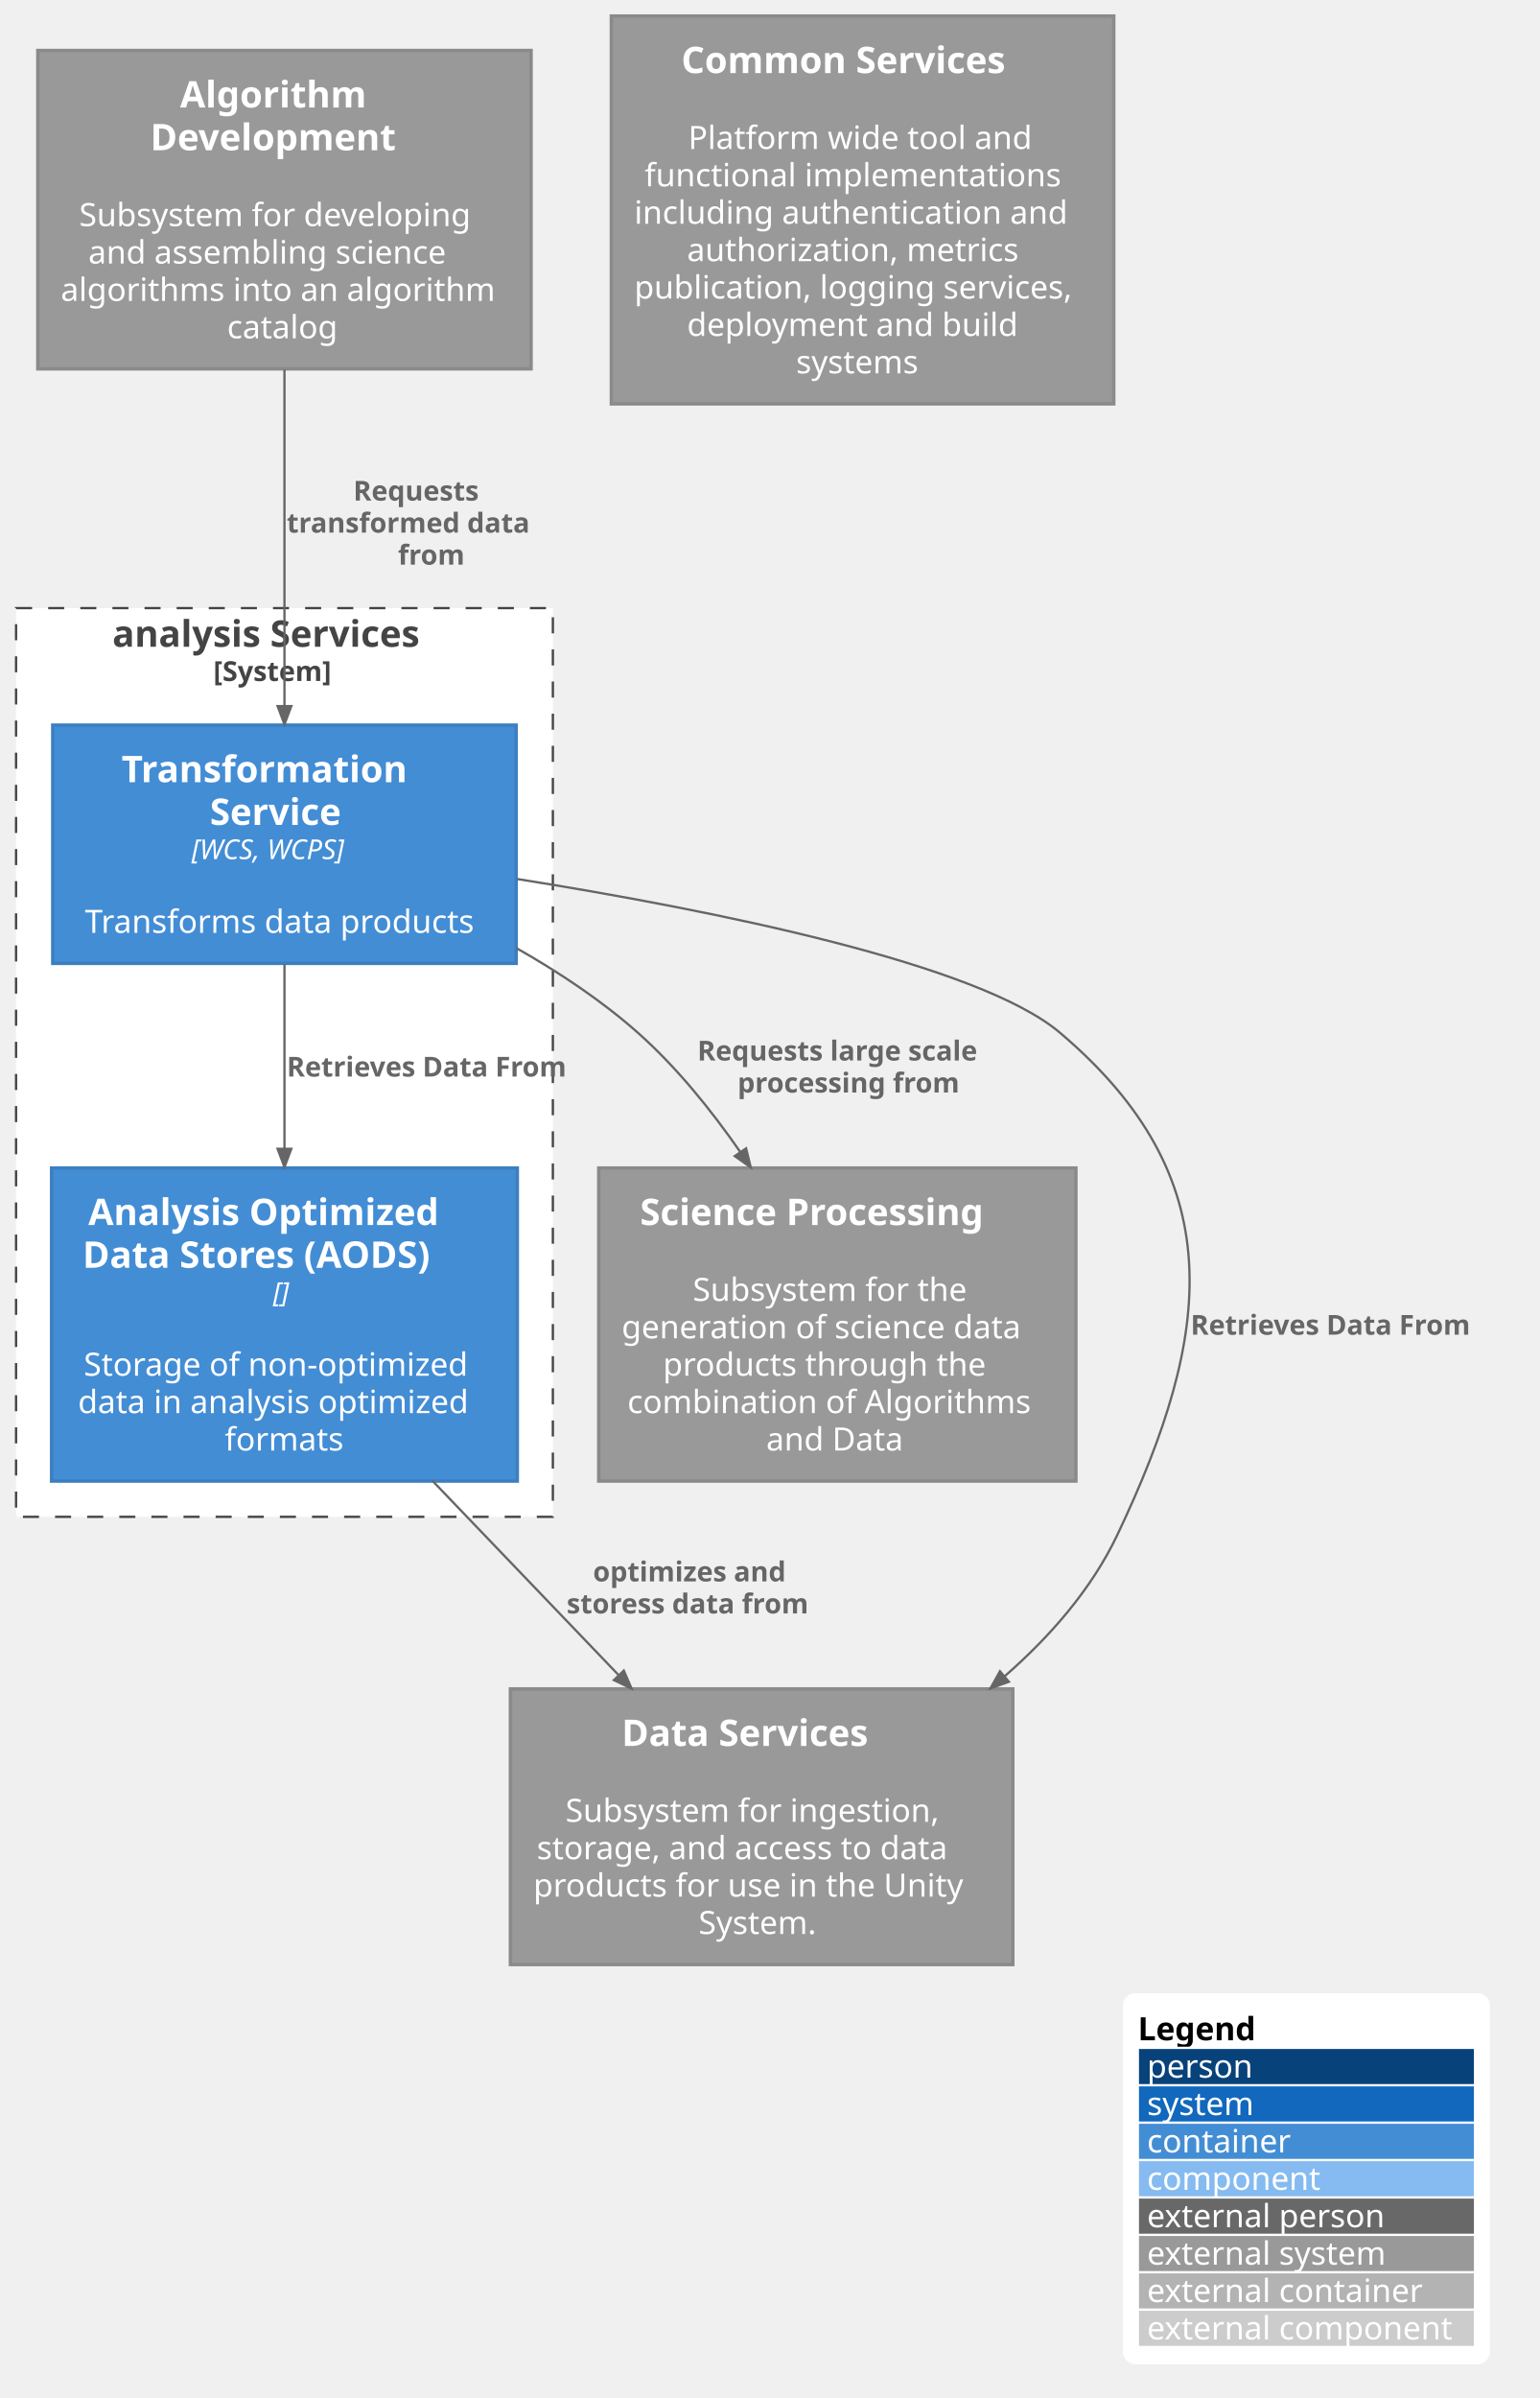
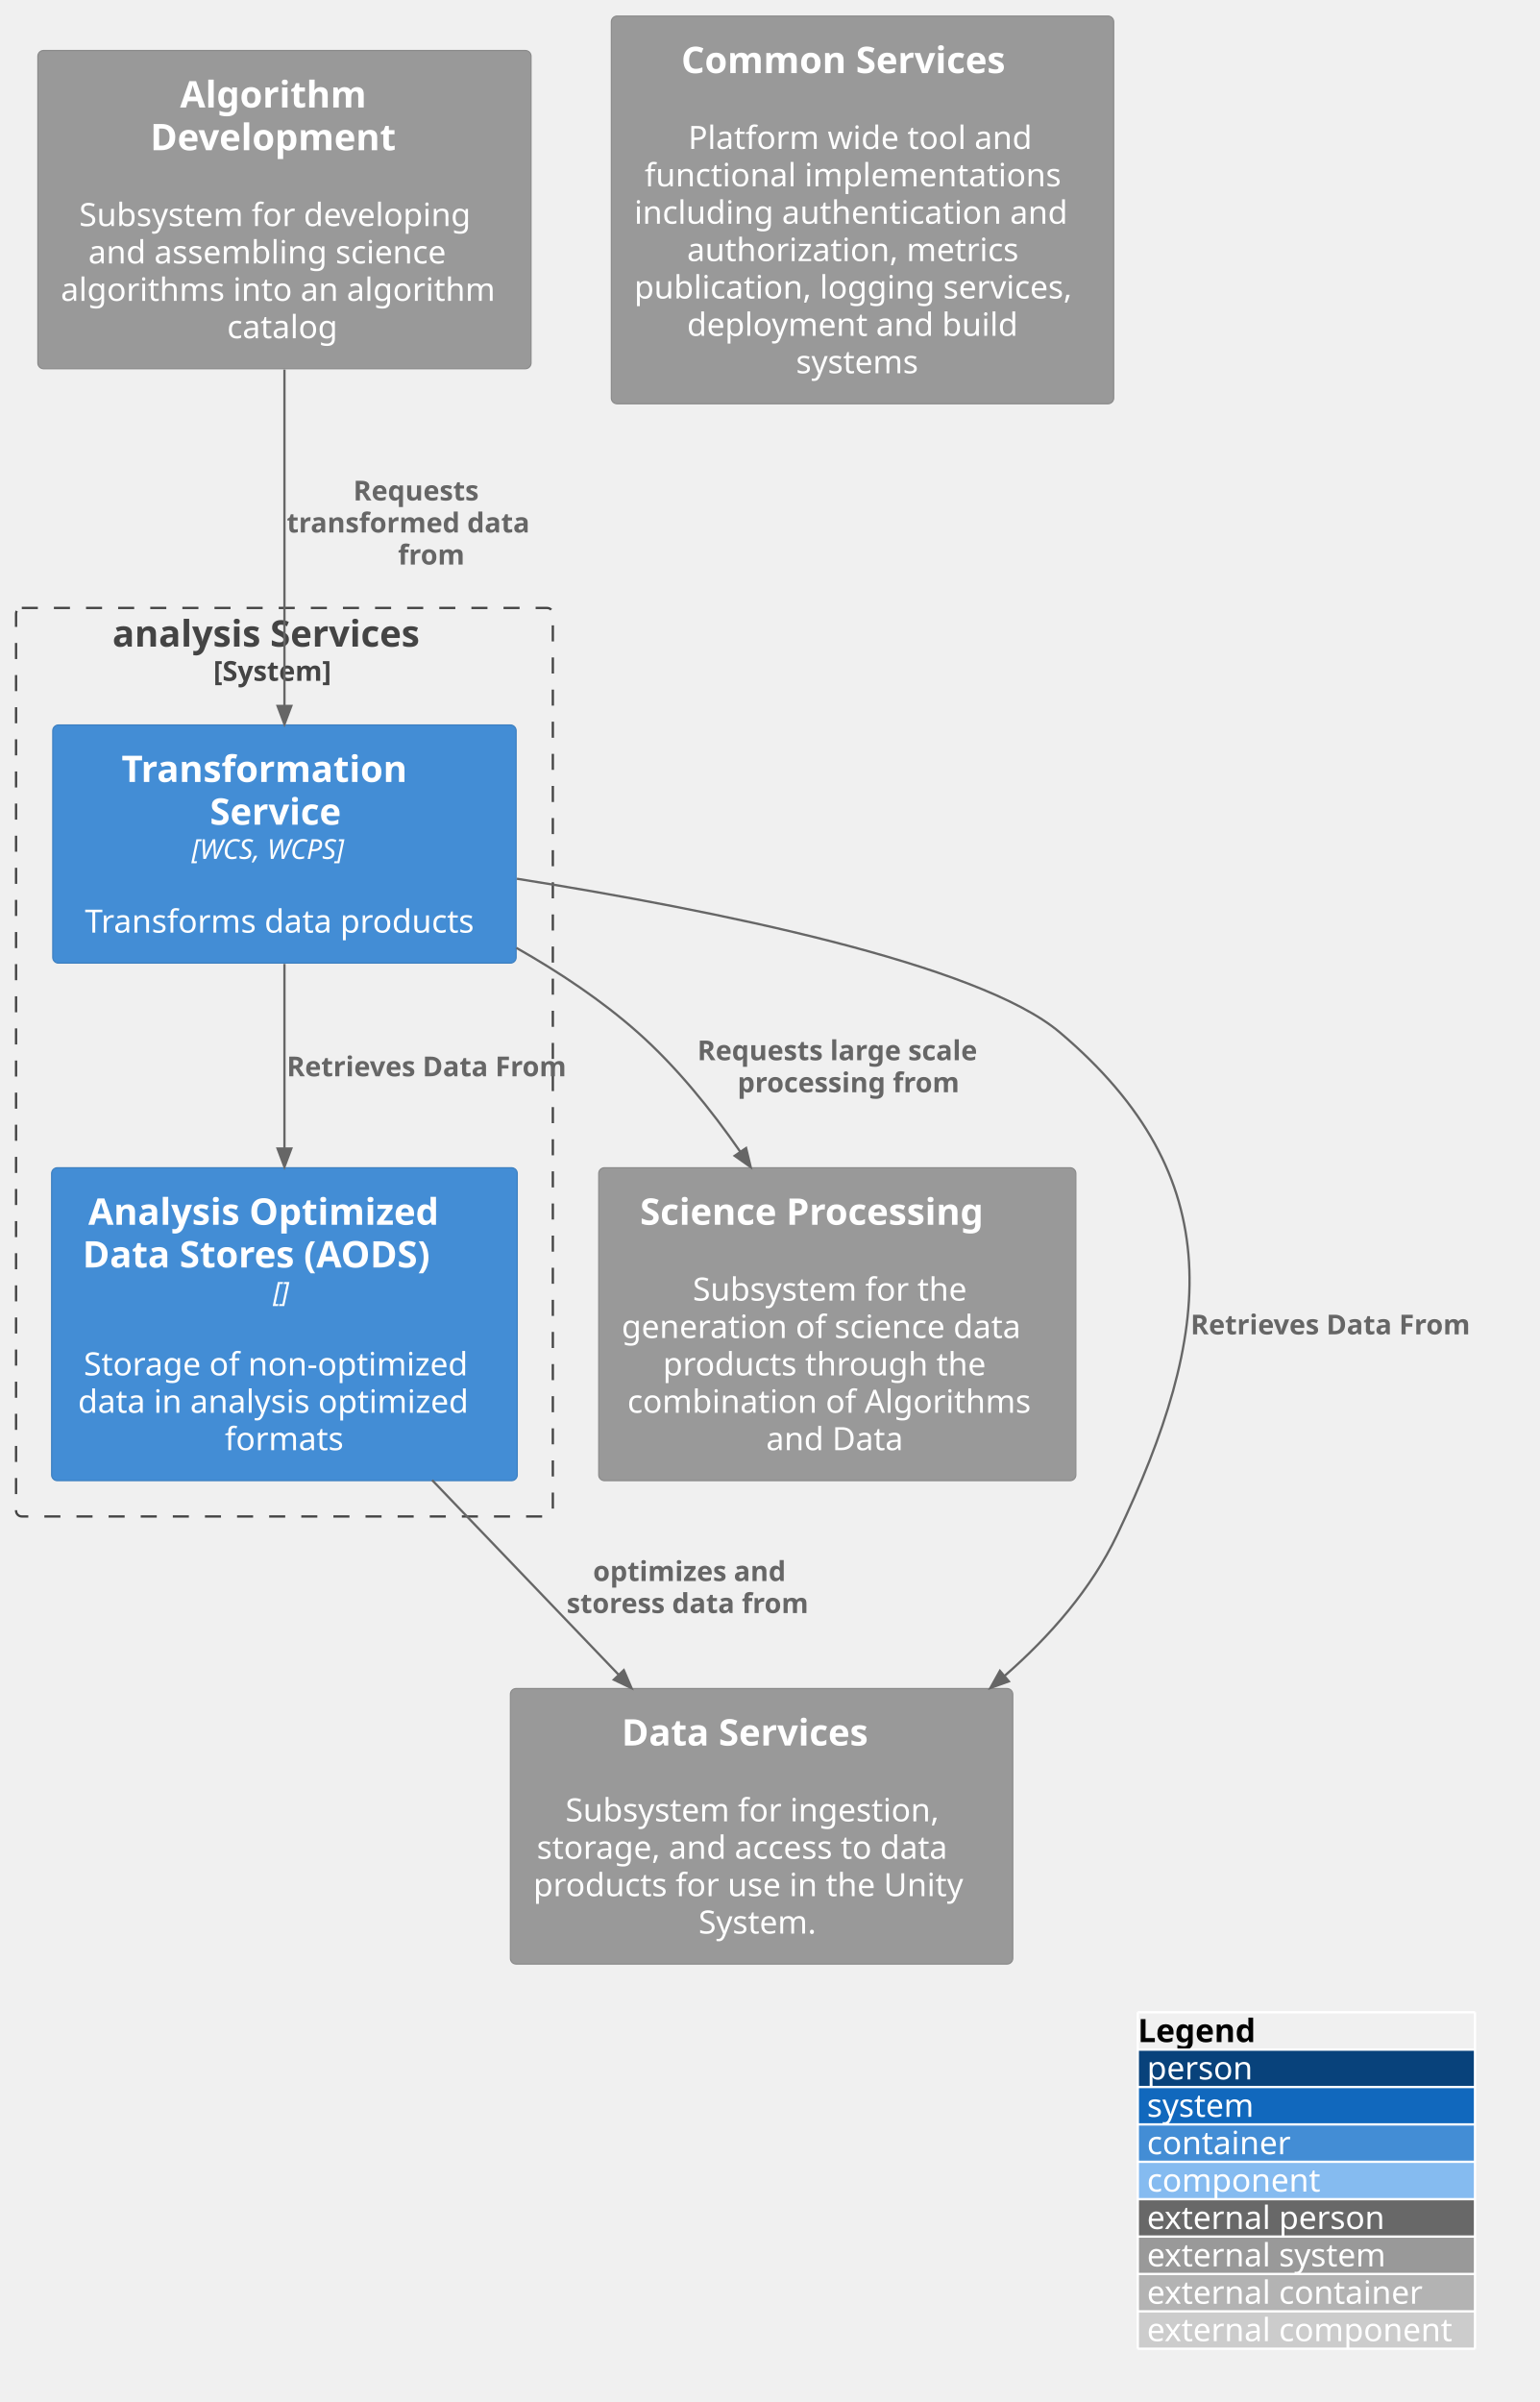
- <svg xmlns="http://www.w3.org/2000/svg" contentScriptType="application/ecmascript" contentStyleType="text/css" height="1045px" preserveAspectRatio="none" style="width:671px;height:1045px;background:#FFFFFF;" version="1.1" viewBox="0 0 671 1045" width="671px" zoomAndPan="magnify">
+ <svg xmlns="http://www.w3.org/2000/svg" contentStyleType="text/css" height="1047px" preserveAspectRatio="none" style="width:671px;height:1047px;background:#FFFFFF;" version="1.1" viewBox="0 0 671 1047" width="671px" zoomAndPan="magnify">
  <defs />
  <g>
-     <rect fill="#FFFFFF" height="396" style="stroke:#444444;stroke-width:1.0;stroke-dasharray:7.0,7.0;" width="234" x="7" y="265" />
-     <text fill="#444444" font-family="sans-serif" font-size="16" font-weight="bold" lengthAdjust="spacing" textLength="150" x="49" y="281.852">analysis Services</text>
-     <text fill="#444444" font-family="sans-serif" font-size="12" font-weight="bold" lengthAdjust="spacing" textLength="62" x="93" y="296.764">[System]</text>
-     <rect fill="#438DD5" height="103.812" style="stroke:#3C7FC0;stroke-width:1.5;" width="202" x="23" y="316" />
-     <text fill="#FFFFFF" font-family="sans-serif" font-size="16" font-weight="bold" lengthAdjust="spacing" textLength="136" x="53" y="340.852">Transformation</text>
-     <text fill="#FFFFFF" font-family="sans-serif" font-size="16" font-weight="bold" lengthAdjust="spacing" textLength="65" x="91.5" y="359.477">Service</text>
-     <text fill="#FFFFFF" font-family="sans-serif" font-size="12" font-style="italic" lengthAdjust="spacing" textLength="81" x="83.5" y="374.389">[WCS, WCPS]</text>
-     <text fill="#FFFFFF" font-family="sans-serif" font-size="14" lengthAdjust="spacing" textLength="0" x="126" y="390.214" />
-     <text fill="#FFFFFF" font-family="sans-serif" font-size="14" lengthAdjust="spacing" textLength="178" x="37" y="406.511">Transforms data products</text>
-     <rect fill="#438DD5" height="136.406" style="stroke:#3C7FC0;stroke-width:1.5;" width="203" x="22.5" y="509" />
-     <text fill="#FFFFFF" font-family="sans-serif" font-size="16" font-weight="bold" lengthAdjust="spacing" textLength="165" x="38.5" y="533.852">Analysis Optimized</text>
-     <text fill="#FFFFFF" font-family="sans-serif" font-size="16" font-weight="bold" lengthAdjust="spacing" textLength="176" x="36" y="552.477">Data Stores (AODS)</text>
-     <text fill="#FFFFFF" font-family="sans-serif" font-size="12" font-style="italic" lengthAdjust="spacing" textLength="10" x="119" y="567.389">[]</text>
-     <text fill="#FFFFFF" font-family="sans-serif" font-size="14" lengthAdjust="spacing" textLength="0" x="126" y="583.214" />
-     <text fill="#FFFFFF" font-family="sans-serif" font-size="14" lengthAdjust="spacing" textLength="175" x="36.5" y="599.511">Storage of non-optimized</text>
-     <text fill="#FFFFFF" font-family="sans-serif" font-size="14" lengthAdjust="spacing" textLength="176" x="34" y="615.808">data in analysis optimized</text>
-     <text fill="#FFFFFF" font-family="sans-serif" font-size="14" lengthAdjust="spacing" textLength="52" x="98" y="632.105">formats</text>
-     <rect fill="#999999" height="136.406" style="stroke:#8A8A8A;stroke-width:1.5;" width="208" x="261" y="509" />
-     <text fill="#FFFFFF" font-family="sans-serif" font-size="16" font-weight="bold" lengthAdjust="spacing" textLength="172" x="279" y="533.852">Science Processing</text>
-     <text fill="#FFFFFF" font-family="sans-serif" font-size="14" lengthAdjust="spacing" textLength="0" x="367" y="550.62" />
-     <text fill="#FFFFFF" font-family="sans-serif" font-size="14" lengthAdjust="spacing" textLength="126" x="302" y="566.917">Subsystem for the</text>
-     <text fill="#FFFFFF" font-family="sans-serif" font-size="14" lengthAdjust="spacing" textLength="184" x="271" y="583.214">generation of science data</text>
-     <text fill="#FFFFFF" font-family="sans-serif" font-size="14" lengthAdjust="spacing" textLength="148" x="289" y="599.511">products through the</text>
-     <text fill="#FFFFFF" font-family="sans-serif" font-size="14" lengthAdjust="spacing" textLength="179" x="273.5" y="615.808">combination of Algorithms</text>
-     <text fill="#FFFFFF" font-family="sans-serif" font-size="14" lengthAdjust="spacing" textLength="62" x="334" y="632.105">and Data</text>
-     <rect fill="#999999" height="120.109" style="stroke:#8A8A8A;stroke-width:1.5;" width="219" x="222.5" y="736" />
-     <text fill="#FFFFFF" font-family="sans-serif" font-size="16" font-weight="bold" lengthAdjust="spacing" textLength="122" x="271" y="760.852">Data Services</text>
-     <text fill="#FFFFFF" font-family="sans-serif" font-size="14" lengthAdjust="spacing" textLength="0" x="334" y="777.62" />
-     <text fill="#FFFFFF" font-family="sans-serif" font-size="14" lengthAdjust="spacing" textLength="171" x="246.5" y="793.917">Subsystem for ingestion,</text>
-     <text fill="#FFFFFF" font-family="sans-serif" font-size="14" lengthAdjust="spacing" textLength="192" x="234" y="810.214">storage, and access to data</text>
-     <text fill="#FFFFFF" font-family="sans-serif" font-size="14" lengthAdjust="spacing" textLength="195" x="232.5" y="826.511">products for use in the Unity</text>
-     <text fill="#FFFFFF" font-family="sans-serif" font-size="14" lengthAdjust="spacing" textLength="55" x="304.5" y="842.808">System.</text>
-     <rect fill="#999999" height="169" style="stroke:#8A8A8A;stroke-width:1.5;" width="219" x="266.5" y="7" />
-     <text fill="#FFFFFF" font-family="sans-serif" font-size="16" font-weight="bold" lengthAdjust="spacing" textLength="158" x="297" y="31.852">Common Services</text>
-     <text fill="#FFFFFF" font-family="sans-serif" font-size="14" lengthAdjust="spacing" textLength="0" x="378" y="48.62" />
-     <text fill="#FFFFFF" font-family="sans-serif" font-size="14" lengthAdjust="spacing" textLength="152" x="300" y="64.917">Platform wide tool and</text>
-     <text fill="#FFFFFF" font-family="sans-serif" font-size="14" lengthAdjust="spacing" textLength="186" x="281" y="81.214">functional implementations</text>
-     <text fill="#FFFFFF" font-family="sans-serif" font-size="14" lengthAdjust="spacing" textLength="195" x="276.5" y="97.511">including authentication and</text>
-     <text fill="#FFFFFF" font-family="sans-serif" font-size="14" lengthAdjust="spacing" textLength="149" x="299.5" y="113.808">authorization, metrics</text>
-     <text fill="#FFFFFF" font-family="sans-serif" font-size="14" lengthAdjust="spacing" textLength="199" x="276.5" y="130.105">publication, logging services,</text>
-     <text fill="#FFFFFF" font-family="sans-serif" font-size="14" lengthAdjust="spacing" textLength="149" x="299.5" y="146.401">deployment and build</text>
-     <text fill="#FFFFFF" font-family="sans-serif" font-size="14" lengthAdjust="spacing" textLength="58" x="347" y="162.698">systems</text>
-     <rect fill="#999999" height="138.734" style="stroke:#8A8A8A;stroke-width:1.5;" width="215" x="16.5" y="22" />
-     <text fill="#FFFFFF" font-family="sans-serif" font-size="16" font-weight="bold" lengthAdjust="spacing" textLength="85" x="78.5" y="46.852">Algorithm</text>
-     <text fill="#FFFFFF" font-family="sans-serif" font-size="16" font-weight="bold" lengthAdjust="spacing" textLength="117" x="65.5" y="65.477">Development</text>
-     <text fill="#FFFFFF" font-family="sans-serif" font-size="14" lengthAdjust="spacing" textLength="0" x="126" y="82.245" />
-     <text fill="#FFFFFF" font-family="sans-serif" font-size="14" lengthAdjust="spacing" textLength="179" x="34.5" y="98.542">Subsystem for developing</text>
-     <text fill="#FFFFFF" font-family="sans-serif" font-size="14" lengthAdjust="spacing" textLength="167" x="38.5" y="114.839">and assembling science</text>
-     <text fill="#FFFFFF" font-family="sans-serif" font-size="14" lengthAdjust="spacing" textLength="191" x="26.5" y="131.136">algorithms into an algorithm</text>
-     <text fill="#FFFFFF" font-family="sans-serif" font-size="14" lengthAdjust="spacing" textLength="50" x="99" y="147.433">catalog</text>
-     <path d="M124,420.17 C124,444.36 124,473.74 124,500.43 " fill="none" id="trnsfrm-to-aods" style="stroke:#666666;stroke-width:1.0;" />
-     <polygon fill="#666666" points="124,508.62,127,500.62,121,500.62,124,508.62" style="stroke:#666666;stroke-width:1.0;" />
-     <text fill="#666666" font-family="sans-serif" font-size="12" font-weight="bold" lengthAdjust="spacing" textLength="144" x="125" y="469.139">Retrieves Data From</text>
-     <path d="M188.39,645.17 C214.23,672.14 243.92,703.1 269.56,729.86 " fill="none" id="aods-to-ds" style="stroke:#666666;stroke-width:1.0;" />
-     <polygon fill="#666666" points="275.31,735.85,271.932,728.002,267.605,732.158,275.31,735.85" style="stroke:#666666;stroke-width:1.0;" />
-     <text fill="#666666" font-family="sans-serif" font-size="12" font-weight="bold" lengthAdjust="spacing" textLength="100" x="258.5" y="689.139">optimizes and</text>
-     <text fill="#666666" font-family="sans-serif" font-size="12" font-weight="bold" lengthAdjust="spacing" textLength="127" x="247" y="703.107">storess data from</text>
-     <path d="M225.33,383.03 C311.43,396.76 426.54,419.97 462,450 C536.76,513.31 529.09,580.54 487,669 C475.79,692.55 457.79,713.15 437.95,730.48 " fill="none" id="trnsfrm-to-ds" style="stroke:#666666;stroke-width:1.0;" />
-     <polygon fill="#666666" points="431.74,735.76,439.782,732.875,435.902,728.298,431.74,735.76" style="stroke:#666666;stroke-width:1.0;" />
-     <text fill="#666666" font-family="sans-serif" font-size="12" font-weight="bold" lengthAdjust="spacing" textLength="144" x="519" y="581.639">Retrieves Data From</text>
-     <path d="M225.1,413.16 C243.76,423.74 262.29,436.07 278,450 C294.74,464.84 309.88,483.54 322.66,501.96 " fill="none" id="trnsfrm-to-sps" style="stroke:#666666;stroke-width:1.0;" />
-     <polygon fill="#666666" points="327.26,508.73,325.24,500.428,320.28,503.803,327.26,508.73" style="stroke:#666666;stroke-width:1.0;" />
-     <text fill="#666666" font-family="sans-serif" font-size="12" font-weight="bold" lengthAdjust="spacing" textLength="149" x="304" y="462.139">Requests large scale</text>
-     <text fill="#666666" font-family="sans-serif" font-size="12" font-weight="bold" lengthAdjust="spacing" textLength="114" x="321.5" y="476.107">processing from</text>
-     <path d="M124,161.06 C124,206.11 124,264.47 124,307.56 " fill="none" id="ads-to-trnsfrm" style="stroke:#666666;stroke-width:1.0;" />
-     <polygon fill="#666666" points="124,315.69,127,307.69,121,307.69,124,315.69" style="stroke:#666666;stroke-width:1.0;" />
-     <text fill="#666666" font-family="sans-serif" font-size="12" font-weight="bold" lengthAdjust="spacing" textLength="67" x="154" y="218.139">Requests</text>
-     <text fill="#666666" font-family="sans-serif" font-size="12" font-weight="bold" lengthAdjust="spacing" textLength="125" x="125" y="232.107">transformed data</text>
-     <text fill="#666666" font-family="sans-serif" font-size="12" font-weight="bold" lengthAdjust="spacing" textLength="32" x="173.5" y="246.076">from</text>
-     <rect fill="#FFFFFF" height="160.672" rx="5" ry="5" style="stroke:#FFFFFF;stroke-width:1.0;" width="159" x="490" y="869.109" />
-     <text fill="#000000" font-family="sans-serif" font-size="14" font-weight="bold" lengthAdjust="spacing" textLength="59" x="496" y="889.105">Legend</text>
-     <text fill="#FFFFFF" font-family="sans-serif" font-size="14" lengthAdjust="spacing" textLength="0" x="559" y="889.105" />
-     <rect fill="#08427B" height="16.297" style="stroke:none;stroke-width:1.0;" width="147" x="496" y="892.406" />
-     <text fill="#FFFFFF" font-family="sans-serif" font-size="14" lengthAdjust="spacing" textLength="49" x="500" y="905.401">person</text>
-     <rect fill="#1168BD" height="16.297" style="stroke:none;stroke-width:1.0;" width="147" x="496" y="908.703" />
-     <text fill="#FFFFFF" font-family="sans-serif" font-size="14" lengthAdjust="spacing" textLength="50" x="500" y="921.698">system</text>
-     <rect fill="#438DD5" height="16.297" style="stroke:none;stroke-width:1.0;" width="147" x="496" y="925" />
-     <text fill="#FFFFFF" font-family="sans-serif" font-size="14" lengthAdjust="spacing" textLength="65" x="500" y="937.995">container</text>
-     <rect fill="#85BBF0" height="16.297" style="stroke:none;stroke-width:1.0;" width="147" x="496" y="941.297" />
-     <text fill="#FFFFFF" font-family="sans-serif" font-size="14" lengthAdjust="spacing" textLength="80" x="500" y="954.292">component</text>
-     <rect fill="#686868" height="16.297" style="stroke:none;stroke-width:1.0;" width="147" x="496" y="957.594" />
-     <text fill="#FFFFFF" font-family="sans-serif" font-size="14" lengthAdjust="spacing" textLength="108" x="500" y="970.589">external person</text>
-     <rect fill="#999999" height="16.297" style="stroke:none;stroke-width:1.0;" width="147" x="496" y="973.891" />
-     <text fill="#FFFFFF" font-family="sans-serif" font-size="14" lengthAdjust="spacing" textLength="109" x="500" y="986.886">external system</text>
-     <rect fill="#B3B3B3" height="16.297" style="stroke:none;stroke-width:1.0;" width="147" x="496" y="990.188" />
-     <text fill="#FFFFFF" font-family="sans-serif" font-size="14" lengthAdjust="spacing" textLength="124" x="500" y="1003.183">external container</text>
-     <rect fill="#CCCCCC" height="16.297" style="stroke:none;stroke-width:1.0;" width="147" x="496" y="1006.484" />
-     <text fill="#FFFFFF" font-family="sans-serif" font-size="14" lengthAdjust="spacing" textLength="139" x="500" y="1019.48">external component</text>
-     <line style="stroke:#FFFFFF;stroke-width:1.0;" x1="496" x2="643" y1="876.109" y2="876.109" />
-     <line style="stroke:#FFFFFF;stroke-width:1.0;" x1="496" x2="643" y1="892.406" y2="892.406" />
-     <line style="stroke:#FFFFFF;stroke-width:1.0;" x1="496" x2="643" y1="908.703" y2="908.703" />
-     <line style="stroke:#FFFFFF;stroke-width:1.0;" x1="496" x2="643" y1="925" y2="925" />
-     <line style="stroke:#FFFFFF;stroke-width:1.0;" x1="496" x2="643" y1="941.297" y2="941.297" />
-     <line style="stroke:#FFFFFF;stroke-width:1.0;" x1="496" x2="643" y1="957.594" y2="957.594" />
-     <line style="stroke:#FFFFFF;stroke-width:1.0;" x1="496" x2="643" y1="973.891" y2="973.891" />
-     <line style="stroke:#FFFFFF;stroke-width:1.0;" x1="496" x2="643" y1="990.188" y2="990.188" />
-     <line style="stroke:#FFFFFF;stroke-width:1.0;" x1="496" x2="643" y1="1006.484" y2="1006.484" />
-     <line style="stroke:#FFFFFF;stroke-width:1.0;" x1="496" x2="643" y1="1022.781" y2="1022.781" />
-     <line style="stroke:#FFFFFF;stroke-width:1.0;" x1="496" x2="496" y1="876.109" y2="1022.781" />
-     <line style="stroke:#FFFFFF;stroke-width:1.0;" x1="643" x2="643" y1="876.109" y2="1022.781" />
+     <g id="cluster_as">
+       <rect height="396" rx="2.5" ry="2.5" style="stroke:#444444;stroke-width:1.0;fill:none;stroke-dasharray:7.0,7.0;" width="234" x="7" y="265" />
+       <text fill="#444444" font-family="sans-serif" font-size="16" font-weight="bold" lengthAdjust="spacing" textLength="150" x="49" y="281.852">analysis Services</text>
+       <text fill="#444444" font-family="sans-serif" font-size="12" font-weight="bold" lengthAdjust="spacing" textLength="62" x="93" y="296.764">[System]</text>
+     </g>
+     <g id="elem_trnsfrm">
+       <rect fill="#438DD5" height="103.812" rx="2.5" ry="2.5" style="stroke:#3C7FC0;stroke-width:0.5;" width="202" x="23" y="316" />
+       <text fill="#FFFFFF" font-family="sans-serif" font-size="16" font-weight="bold" lengthAdjust="spacing" textLength="136" x="53" y="340.852">Transformation</text>
+       <text fill="#FFFFFF" font-family="sans-serif" font-size="16" font-weight="bold" lengthAdjust="spacing" textLength="65" x="91.5" y="359.477">Service</text>
+       <text fill="#FFFFFF" font-family="sans-serif" font-size="12" font-style="italic" lengthAdjust="spacing" textLength="81" x="83.5" y="374.389">[WCS, WCPS]</text>
+       <text fill="#FFFFFF" font-family="sans-serif" font-size="14" lengthAdjust="spacing" textLength="4" x="122" y="390.214"> </text>
+       <text fill="#FFFFFF" font-family="sans-serif" font-size="14" lengthAdjust="spacing" textLength="178" x="37" y="406.511">Transforms data products</text>
+     </g>
+     <g id="elem_aods">
+       <rect fill="#438DD5" height="136.406" rx="2.5" ry="2.5" style="stroke:#3C7FC0;stroke-width:0.5;" width="203" x="22.5" y="509" />
+       <text fill="#FFFFFF" font-family="sans-serif" font-size="16" font-weight="bold" lengthAdjust="spacing" textLength="165" x="38.5" y="533.852">Analysis Optimized</text>
+       <text fill="#FFFFFF" font-family="sans-serif" font-size="16" font-weight="bold" lengthAdjust="spacing" textLength="176" x="36" y="552.477">Data Stores (AODS)</text>
+       <text fill="#FFFFFF" font-family="sans-serif" font-size="12" font-style="italic" lengthAdjust="spacing" textLength="10" x="119" y="567.389">[]</text>
+       <text fill="#FFFFFF" font-family="sans-serif" font-size="14" lengthAdjust="spacing" textLength="4" x="122" y="583.214"> </text>
+       <text fill="#FFFFFF" font-family="sans-serif" font-size="14" lengthAdjust="spacing" textLength="175" x="36.5" y="599.511">Storage of non-optimized</text>
+       <text fill="#FFFFFF" font-family="sans-serif" font-size="14" lengthAdjust="spacing" textLength="176" x="34" y="615.808">data in analysis optimized</text>
+       <text fill="#FFFFFF" font-family="sans-serif" font-size="14" lengthAdjust="spacing" textLength="52" x="98" y="632.105">formats</text>
+     </g>
+     <g id="elem_sps">
+       <rect fill="#999999" height="136.406" rx="2.5" ry="2.5" style="stroke:#8A8A8A;stroke-width:0.5;" width="208" x="261" y="509" />
+       <text fill="#FFFFFF" font-family="sans-serif" font-size="16" font-weight="bold" lengthAdjust="spacing" textLength="172" x="279" y="533.852">Science Processing</text>
+       <text fill="#FFFFFF" font-family="sans-serif" font-size="14" lengthAdjust="spacing" textLength="4" x="363" y="550.62"> </text>
+       <text fill="#FFFFFF" font-family="sans-serif" font-size="14" lengthAdjust="spacing" textLength="126" x="302" y="566.917">Subsystem for the</text>
+       <text fill="#FFFFFF" font-family="sans-serif" font-size="14" lengthAdjust="spacing" textLength="184" x="271" y="583.214">generation of science data</text>
+       <text fill="#FFFFFF" font-family="sans-serif" font-size="14" lengthAdjust="spacing" textLength="148" x="289" y="599.511">products through the</text>
+       <text fill="#FFFFFF" font-family="sans-serif" font-size="14" lengthAdjust="spacing" textLength="179" x="273.5" y="615.808">combination of Algorithms</text>
+       <text fill="#FFFFFF" font-family="sans-serif" font-size="14" lengthAdjust="spacing" textLength="62" x="334" y="632.105">and Data</text>
+     </g>
+     <g id="elem_ds">
+       <rect fill="#999999" height="120.109" rx="2.5" ry="2.5" style="stroke:#8A8A8A;stroke-width:0.5;" width="219" x="222.5" y="736" />
+       <text fill="#FFFFFF" font-family="sans-serif" font-size="16" font-weight="bold" lengthAdjust="spacing" textLength="122" x="271" y="760.852">Data Services</text>
+       <text fill="#FFFFFF" font-family="sans-serif" font-size="14" lengthAdjust="spacing" textLength="4" x="330" y="777.62"> </text>
+       <text fill="#FFFFFF" font-family="sans-serif" font-size="14" lengthAdjust="spacing" textLength="171" x="246.5" y="793.917">Subsystem for ingestion,</text>
+       <text fill="#FFFFFF" font-family="sans-serif" font-size="14" lengthAdjust="spacing" textLength="192" x="234" y="810.214">storage, and access to data</text>
+       <text fill="#FFFFFF" font-family="sans-serif" font-size="14" lengthAdjust="spacing" textLength="195" x="232.5" y="826.511">products for use in the Unity</text>
+       <text fill="#FFFFFF" font-family="sans-serif" font-size="14" lengthAdjust="spacing" textLength="55" x="304.5" y="842.808">System.</text>
+     </g>
+     <g id="elem_cs">
+       <rect fill="#999999" height="169" rx="2.5" ry="2.5" style="stroke:#8A8A8A;stroke-width:0.5;" width="219" x="266.5" y="7" />
+       <text fill="#FFFFFF" font-family="sans-serif" font-size="16" font-weight="bold" lengthAdjust="spacing" textLength="158" x="297" y="31.852">Common Services</text>
+       <text fill="#FFFFFF" font-family="sans-serif" font-size="14" lengthAdjust="spacing" textLength="4" x="374" y="48.62"> </text>
+       <text fill="#FFFFFF" font-family="sans-serif" font-size="14" lengthAdjust="spacing" textLength="152" x="300" y="64.917">Platform wide tool and</text>
+       <text fill="#FFFFFF" font-family="sans-serif" font-size="14" lengthAdjust="spacing" textLength="186" x="281" y="81.214">functional implementations</text>
+       <text fill="#FFFFFF" font-family="sans-serif" font-size="14" lengthAdjust="spacing" textLength="195" x="276.5" y="97.511">including authentication and</text>
+       <text fill="#FFFFFF" font-family="sans-serif" font-size="14" lengthAdjust="spacing" textLength="149" x="299.5" y="113.808">authorization, metrics</text>
+       <text fill="#FFFFFF" font-family="sans-serif" font-size="14" lengthAdjust="spacing" textLength="199" x="276.5" y="130.105">publication, logging services,</text>
+       <text fill="#FFFFFF" font-family="sans-serif" font-size="14" lengthAdjust="spacing" textLength="149" x="299.5" y="146.401">deployment and build</text>
+       <text fill="#FFFFFF" font-family="sans-serif" font-size="14" lengthAdjust="spacing" textLength="58" x="347" y="162.698">systems</text>
+     </g>
+     <g id="elem_ads">
+       <rect fill="#999999" height="138.734" rx="2.5" ry="2.5" style="stroke:#8A8A8A;stroke-width:0.5;" width="215" x="16.5" y="22" />
+       <text fill="#FFFFFF" font-family="sans-serif" font-size="16" font-weight="bold" lengthAdjust="spacing" textLength="85" x="78.5" y="46.852">Algorithm</text>
+       <text fill="#FFFFFF" font-family="sans-serif" font-size="16" font-weight="bold" lengthAdjust="spacing" textLength="117" x="65.5" y="65.477">Development</text>
+       <text fill="#FFFFFF" font-family="sans-serif" font-size="14" lengthAdjust="spacing" textLength="4" x="122" y="82.245"> </text>
+       <text fill="#FFFFFF" font-family="sans-serif" font-size="14" lengthAdjust="spacing" textLength="179" x="34.5" y="98.542">Subsystem for developing</text>
+       <text fill="#FFFFFF" font-family="sans-serif" font-size="14" lengthAdjust="spacing" textLength="167" x="38.5" y="114.839">and assembling science</text>
+       <text fill="#FFFFFF" font-family="sans-serif" font-size="14" lengthAdjust="spacing" textLength="191" x="26.5" y="131.136">algorithms into an algorithm</text>
+       <text fill="#FFFFFF" font-family="sans-serif" font-size="14" lengthAdjust="spacing" textLength="50" x="99" y="147.433">catalog</text>
+     </g>
+     <g id="link_trnsfrm_aods">
+       <path d="M124,420.17 C124,444.36 124,473.74 124,500.43 " fill="none" id="trnsfrm-to-aods" style="stroke:#666666;stroke-width:1.0;" />
+       <polygon fill="#666666" points="124,508.62,127,500.62,121,500.62,124,508.62" style="stroke:#666666;stroke-width:1.0;" />
+       <text fill="#666666" font-family="sans-serif" font-size="12" font-weight="bold" lengthAdjust="spacing" textLength="144" x="125" y="469.139">Retrieves Data From</text>
+     </g>
+     <g id="link_aods_ds">
+       <path d="M188.39,645.17 C214.23,672.14 243.92,703.1 269.56,729.86 " fill="none" id="aods-to-ds" style="stroke:#666666;stroke-width:1.0;" />
+       <polygon fill="#666666" points="275.31,735.85,271.932,728.002,267.605,732.158,275.31,735.85" style="stroke:#666666;stroke-width:1.0;" />
+       <text fill="#666666" font-family="sans-serif" font-size="12" font-weight="bold" lengthAdjust="spacing" textLength="100" x="258.5" y="689.139">optimizes and</text>
+       <text fill="#666666" font-family="sans-serif" font-size="12" font-weight="bold" lengthAdjust="spacing" textLength="127" x="247" y="703.107">storess data from</text>
+     </g>
+     <g id="link_trnsfrm_ds">
+       <path d="M225.33,383.03 C311.43,396.76 426.54,419.97 462,450 C536.76,513.31 529.09,580.54 487,669 C475.79,692.55 457.79,713.15 437.95,730.48 " fill="none" id="trnsfrm-to-ds" style="stroke:#666666;stroke-width:1.0;" />
+       <polygon fill="#666666" points="431.74,735.76,439.782,732.875,435.902,728.298,431.74,735.76" style="stroke:#666666;stroke-width:1.0;" />
+       <text fill="#666666" font-family="sans-serif" font-size="12" font-weight="bold" lengthAdjust="spacing" textLength="144" x="519" y="581.639">Retrieves Data From</text>
+     </g>
+     <g id="link_trnsfrm_sps">
+       <path d="M225.1,413.16 C243.76,423.74 262.29,436.07 278,450 C294.74,464.84 309.88,483.54 322.66,501.96 " fill="none" id="trnsfrm-to-sps" style="stroke:#666666;stroke-width:1.0;" />
+       <polygon fill="#666666" points="327.26,508.73,325.24,500.428,320.28,503.803,327.26,508.73" style="stroke:#666666;stroke-width:1.0;" />
+       <text fill="#666666" font-family="sans-serif" font-size="12" font-weight="bold" lengthAdjust="spacing" textLength="149" x="304" y="462.139">Requests large scale</text>
+       <text fill="#666666" font-family="sans-serif" font-size="12" font-weight="bold" lengthAdjust="spacing" textLength="114" x="321.5" y="476.107">processing from</text>
+     </g>
+     <g id="link_ads_trnsfrm">
+       <path d="M124,161.06 C124,206.11 124,264.47 124,307.56 " fill="none" id="ads-to-trnsfrm" style="stroke:#666666;stroke-width:1.0;" />
+       <polygon fill="#666666" points="124,315.69,127,307.69,121,307.69,124,315.69" style="stroke:#666666;stroke-width:1.0;" />
+       <text fill="#666666" font-family="sans-serif" font-size="12" font-weight="bold" lengthAdjust="spacing" textLength="67" x="154" y="218.139">Requests</text>
+       <text fill="#666666" font-family="sans-serif" font-size="12" font-weight="bold" lengthAdjust="spacing" textLength="125" x="125" y="232.107">transformed data</text>
+       <text fill="#666666" font-family="sans-serif" font-size="12" font-weight="bold" lengthAdjust="spacing" textLength="32" x="173.5" y="246.076">from</text>
+     </g>
+     <rect height="162.672" rx="7.5" ry="7.5" style="stroke:#00000000;stroke-width:1.0;fill:none;" width="159" x="490" y="869.109" />
+     <text fill="#000000" font-family="sans-serif" font-size="14" font-weight="bold" lengthAdjust="spacing" textLength="59" x="496" y="890.105">Legend</text>
+     <text fill="#FFFFFF" font-family="sans-serif" font-size="14" lengthAdjust="spacing" textLength="4" x="555" y="890.105"> </text>
+     <rect fill="#08427B" height="16.297" style="stroke:none;stroke-width:1.0;" width="147" x="496" y="893.406" />
+     <text fill="#FFFFFF" font-family="sans-serif" font-size="14" lengthAdjust="spacing" textLength="49" x="500" y="906.401">person</text>
+     <rect fill="#1168BD" height="16.297" style="stroke:none;stroke-width:1.0;" width="147" x="496" y="909.703" />
+     <text fill="#FFFFFF" font-family="sans-serif" font-size="14" lengthAdjust="spacing" textLength="50" x="500" y="922.698">system</text>
+     <rect fill="#438DD5" height="16.297" style="stroke:none;stroke-width:1.0;" width="147" x="496" y="926" />
+     <text fill="#FFFFFF" font-family="sans-serif" font-size="14" lengthAdjust="spacing" textLength="65" x="500" y="938.995">container</text>
+     <rect fill="#85BBF0" height="16.297" style="stroke:none;stroke-width:1.0;" width="147" x="496" y="942.297" />
+     <text fill="#FFFFFF" font-family="sans-serif" font-size="14" lengthAdjust="spacing" textLength="80" x="500" y="955.292">component</text>
+     <rect fill="#686868" height="16.297" style="stroke:none;stroke-width:1.0;" width="147" x="496" y="958.594" />
+     <text fill="#FFFFFF" font-family="sans-serif" font-size="14" lengthAdjust="spacing" textLength="108" x="500" y="971.589">external person</text>
+     <rect fill="#999999" height="16.297" style="stroke:none;stroke-width:1.0;" width="147" x="496" y="974.891" />
+     <text fill="#FFFFFF" font-family="sans-serif" font-size="14" lengthAdjust="spacing" textLength="109" x="500" y="987.886">external system</text>
+     <rect fill="#B3B3B3" height="16.297" style="stroke:none;stroke-width:1.0;" width="147" x="496" y="991.188" />
+     <text fill="#FFFFFF" font-family="sans-serif" font-size="14" lengthAdjust="spacing" textLength="124" x="500" y="1004.183">external container</text>
+     <rect fill="#CCCCCC" height="16.297" style="stroke:none;stroke-width:1.0;" width="147" x="496" y="1007.484" />
+     <text fill="#FFFFFF" font-family="sans-serif" font-size="14" lengthAdjust="spacing" textLength="139" x="500" y="1020.48">external component</text>
+     <line style="stroke:#FFFFFF;stroke-width:1.0;" x1="496" x2="643" y1="877.109" y2="877.109" />
+     <line style="stroke:#FFFFFF;stroke-width:1.0;" x1="496" x2="643" y1="893.406" y2="893.406" />
+     <line style="stroke:#FFFFFF;stroke-width:1.0;" x1="496" x2="643" y1="909.703" y2="909.703" />
+     <line style="stroke:#FFFFFF;stroke-width:1.0;" x1="496" x2="643" y1="926" y2="926" />
+     <line style="stroke:#FFFFFF;stroke-width:1.0;" x1="496" x2="643" y1="942.297" y2="942.297" />
+     <line style="stroke:#FFFFFF;stroke-width:1.0;" x1="496" x2="643" y1="958.594" y2="958.594" />
+     <line style="stroke:#FFFFFF;stroke-width:1.0;" x1="496" x2="643" y1="974.891" y2="974.891" />
+     <line style="stroke:#FFFFFF;stroke-width:1.0;" x1="496" x2="643" y1="991.188" y2="991.188" />
+     <line style="stroke:#FFFFFF;stroke-width:1.0;" x1="496" x2="643" y1="1007.484" y2="1007.484" />
+     <line style="stroke:#FFFFFF;stroke-width:1.0;" x1="496" x2="643" y1="1023.781" y2="1023.781" />
+     <line style="stroke:#FFFFFF;stroke-width:1.0;" x1="496" x2="496" y1="877.109" y2="1023.781" />
+     <line style="stroke:#FFFFFF;stroke-width:1.0;" x1="643" x2="643" y1="877.109" y2="1023.781" />
  </g>
</svg>
